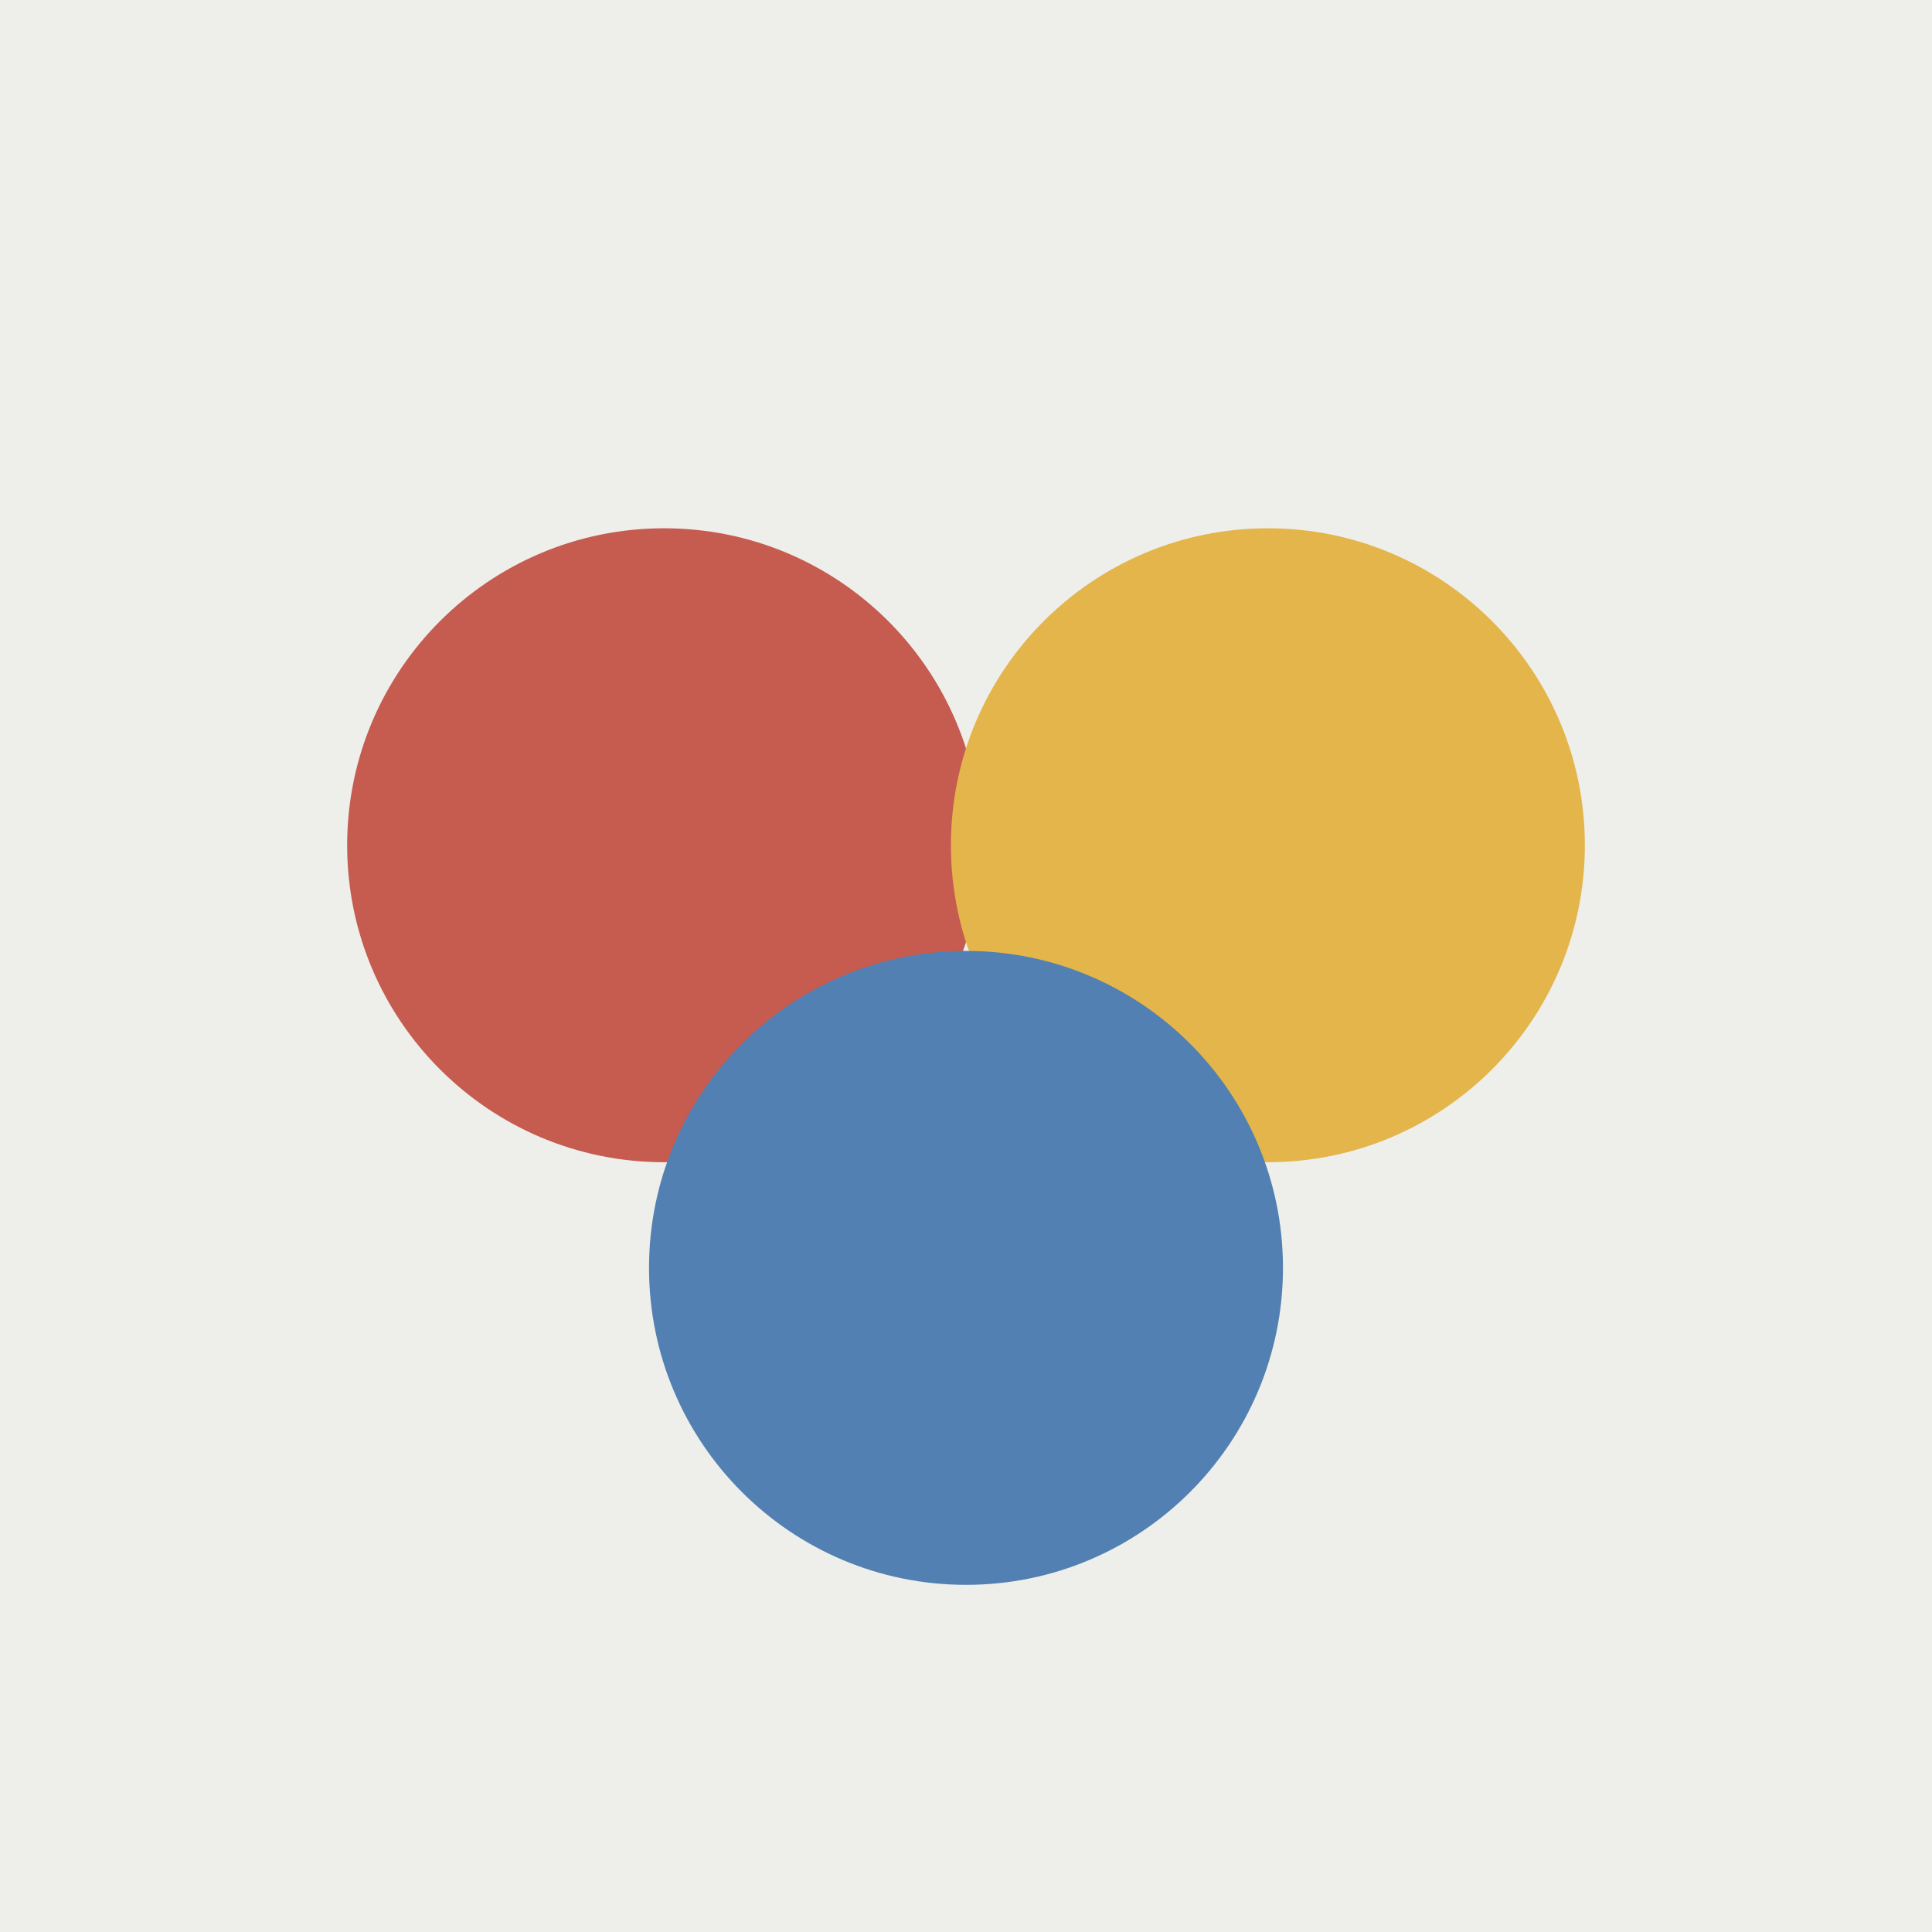
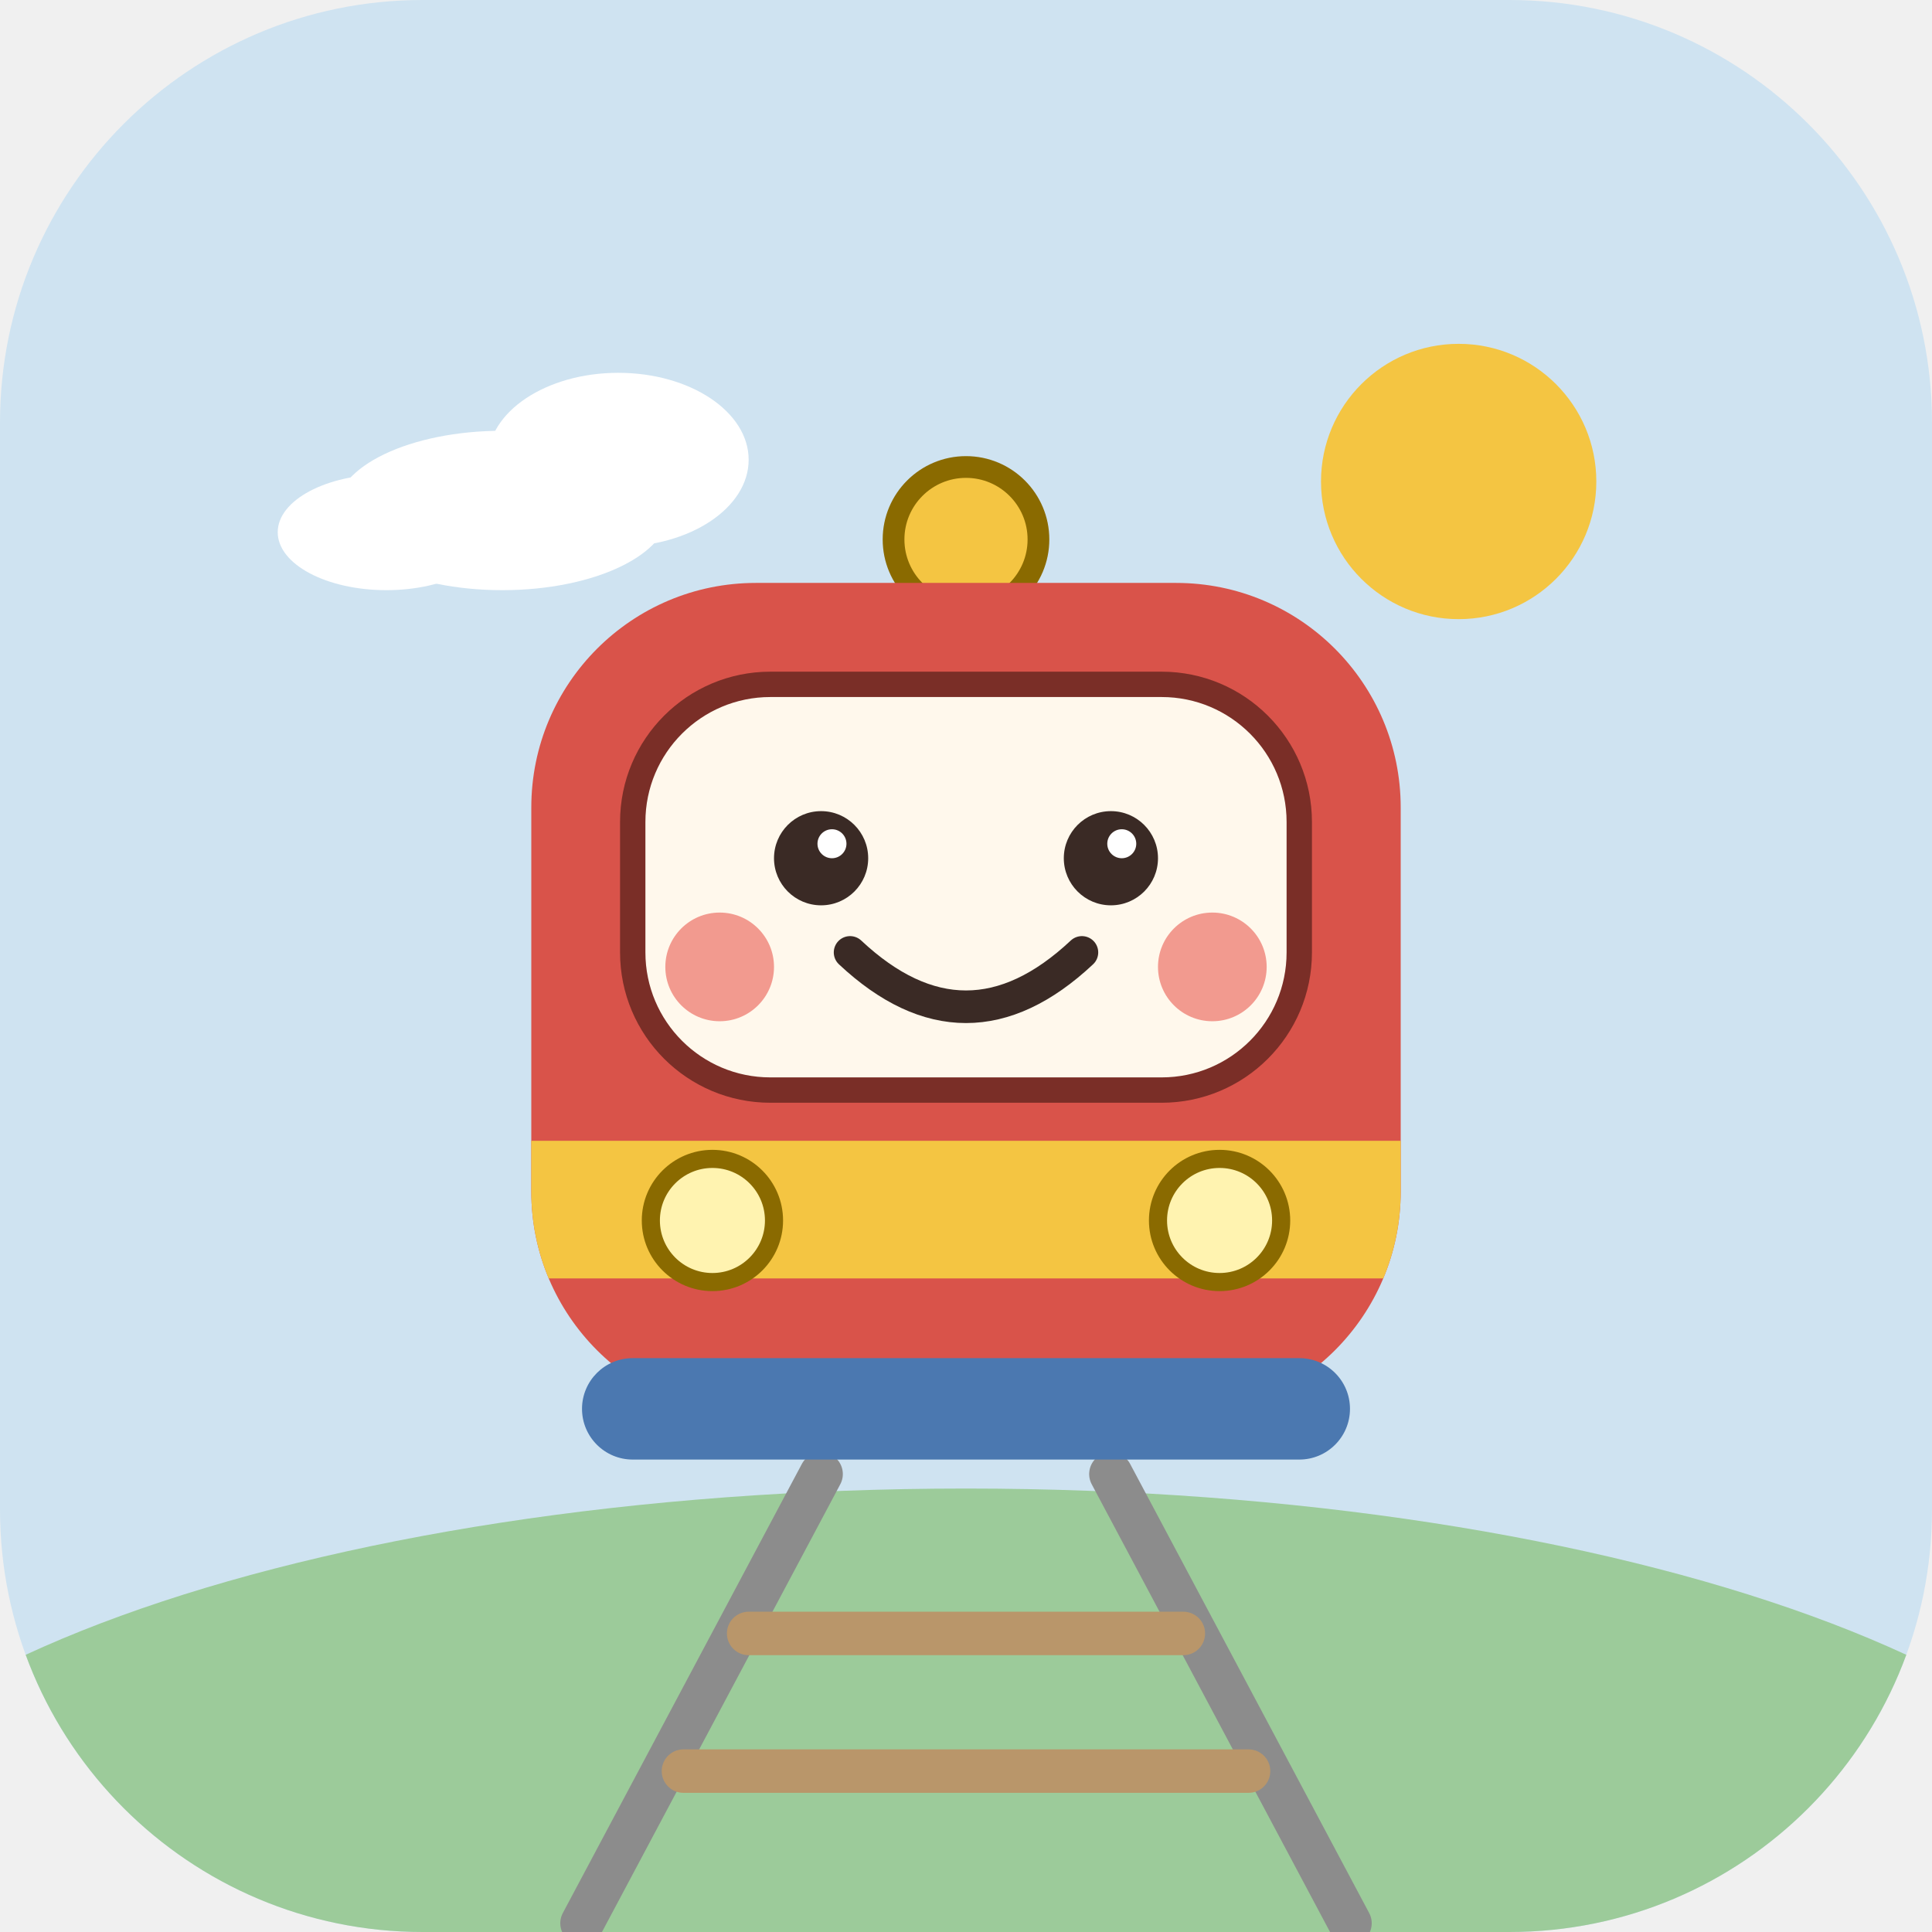
<svg xmlns="http://www.w3.org/2000/svg" viewBox="0 0 512 512">
-   <rect width="512" height="512" fill="#EEEFEA" />
-   <circle cx="176" cy="224" r="84" fill="#C65B50" />
-   <circle cx="336" cy="224" r="84" fill="#E3B54A" />
-   <circle cx="256" cy="336" r="84" fill="#5280B2" />
+   <defs>
+     <clipPath id="r">
+       <rect width="512" height="512" rx="112" />
+     </clipPath>
+   </defs>
+   <g clip-path="url(#r)">
+     <rect width="512" height="512" fill="#CFE3F1" />
+     <g transform="translate(256 262) scale(0.96) translate(-256 -262)">
+       <defs>
+         <clipPath id="b">
+           <rect x="136" y="150" width="240" height="230" rx="62" />
+         </clipPath>
+       </defs>
+       <g fill="#fff">
+         <ellipse cx="128" cy="130" rx="46" ry="22" />
+         <ellipse cx="160" cy="116" rx="36" ry="24" />
+         <ellipse cx="96" cy="136" rx="30" ry="16" />
+       </g>
+       <circle cx="392" cy="122" r="38" fill="#F4C542" />
+       <ellipse cx="256" cy="520" rx="330" ry="120" fill="#9CCB9A" />
+       <path d="M216 396 L150 520 M296 396 L362 520" stroke="#8C8C8C" stroke-width="12" stroke-linecap="round" />
+       <path d="M196 440 H316 M178 478 H334" stroke="#B9966A" stroke-width="12" stroke-linecap="round" />
+       <circle cx="256" cy="138" r="20" fill="#F4C542" stroke="#8A6A00" stroke-width="6" />
+       <rect x="136" y="150" width="240" height="230" rx="62" fill="#D9534A" />
+       <g clip-path="url(#b)">
+         <rect x="136" y="304" width="240" height="38" fill="#F4C542" />
+       </g>
+       <rect x="164" y="178" width="184" height="112" rx="38" fill="#FFF8EC" stroke="#7A2E27" stroke-width="7" />
+       <circle cx="216" cy="226" r="13" fill="#3A2A25" />
+       <circle cx="296" cy="226" r="13" fill="#3A2A25" />
+       <circle cx="219" cy="222" r="4" fill="#fff" />
+       <circle cx="299" cy="222" r="4" fill="#fff" />
+       <path d="M224 252 Q256 282 288 252" fill="none" stroke="#3A2A25" stroke-width="9" stroke-linecap="round" />
+       <circle cx="188" cy="256" r="15" fill="#F29A8F" />
+       <circle cx="324" cy="256" r="15" fill="#F29A8F" />
+       <circle cx="186" cy="326" r="17" fill="#FFF3B0" stroke="#8A6A00" stroke-width="5" />
+       <circle cx="326" cy="326" r="17" fill="#FFF3B0" stroke="#8A6A00" stroke-width="5" />
+       <rect x="150" y="364" width="212" height="28" rx="14" fill="#4B78B0" />
+     </g>
+   </g>
</svg>
